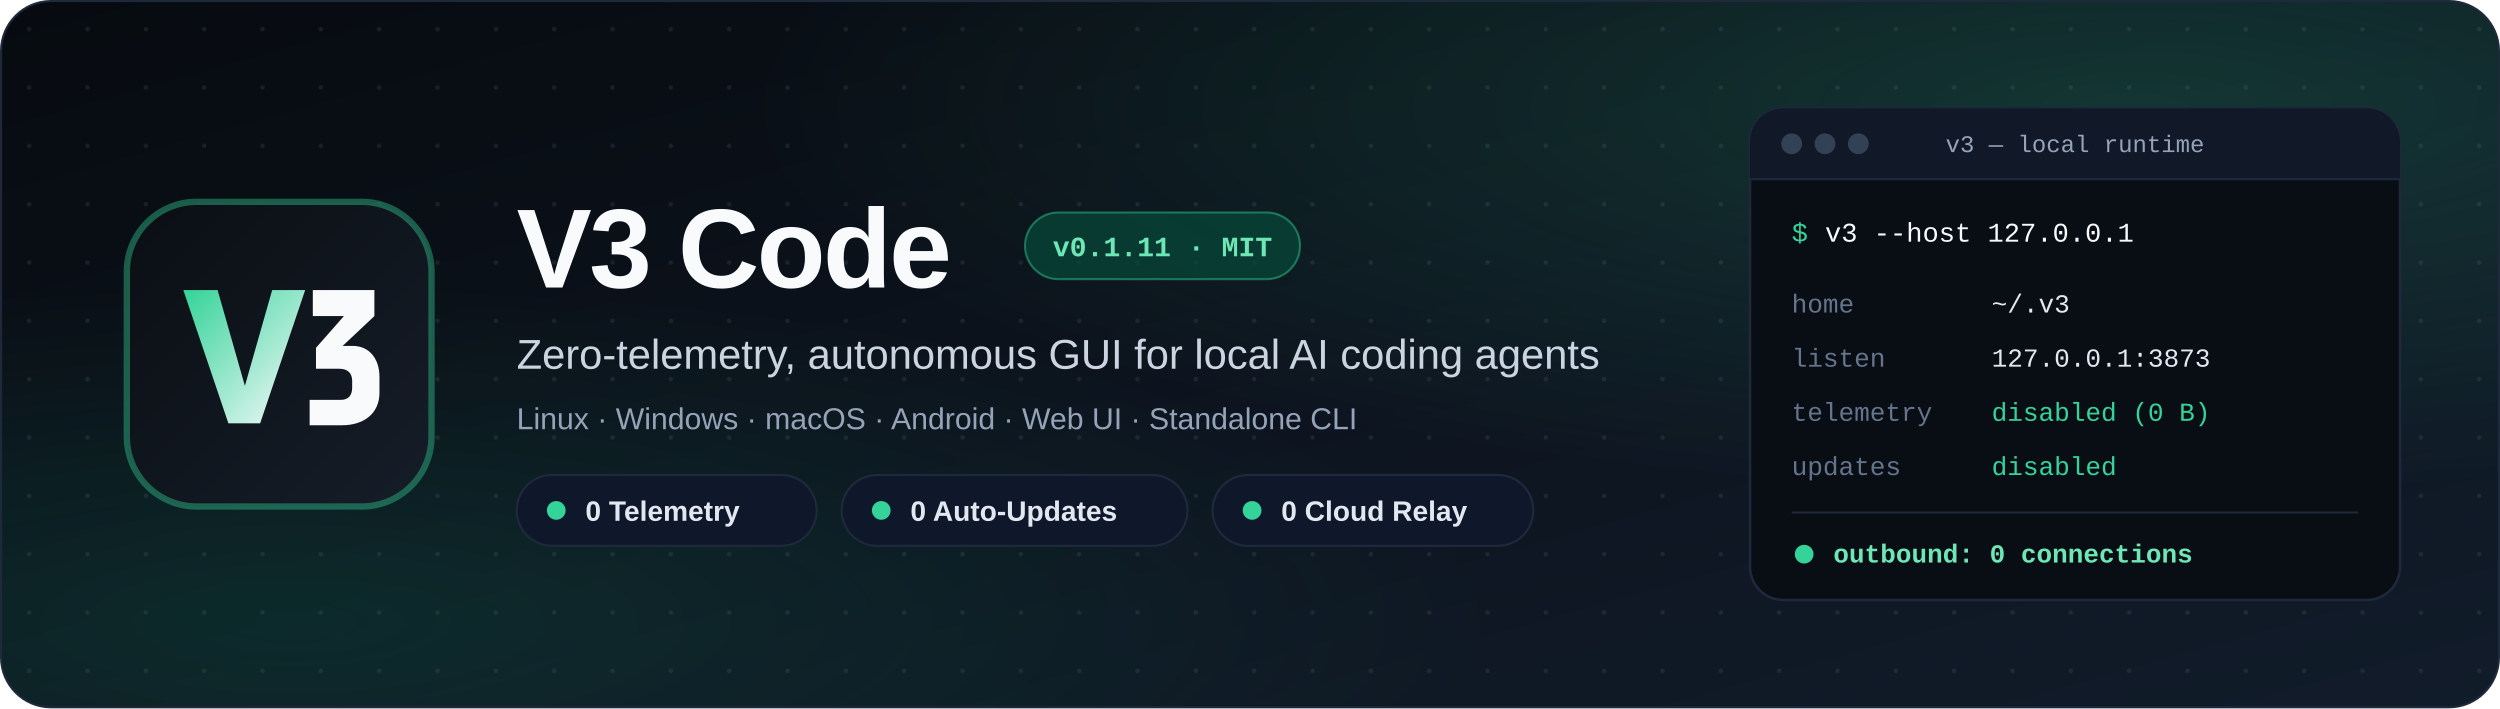
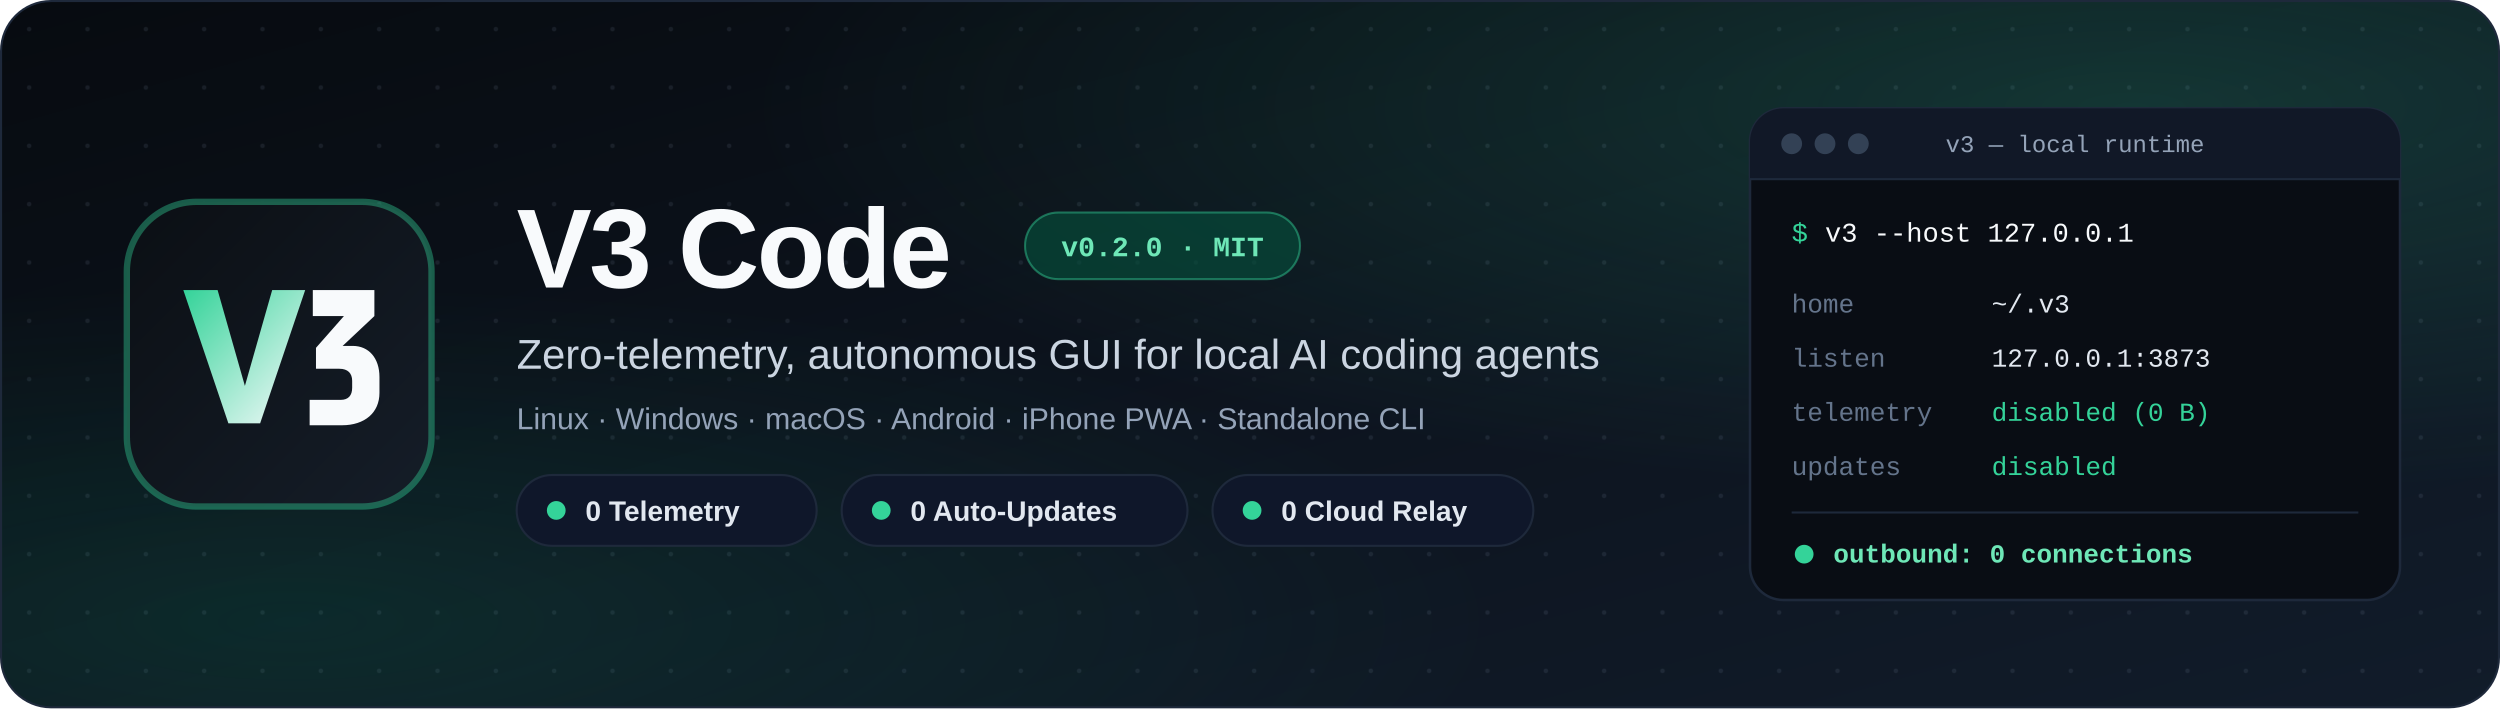
<svg xmlns="http://www.w3.org/2000/svg" viewBox="0 0 1200 340" width="1200" height="340" role="img" aria-label="V3 Code — Zero-telemetry, autonomous GUI for local AI coding agents">
  <defs>
    <linearGradient id="canvas-bg" x1="0%" y1="0%" x2="100%" y2="100%">
      <stop offset="0%" stop-color="#070B10" />
      <stop offset="55%" stop-color="#0D141F" />
      <stop offset="100%" stop-color="#111C2A" />
    </linearGradient>
    <radialGradient id="glow-tr" cx="85%" cy="15%" r="55%">
      <stop offset="0%" stop-color="#34D399" stop-opacity="0.18" />
      <stop offset="100%" stop-color="#34D399" stop-opacity="0" />
    </radialGradient>
    <radialGradient id="glow-bl" cx="12%" cy="88%" r="48%">
      <stop offset="0%" stop-color="#10B981" stop-opacity="0.14" />
      <stop offset="100%" stop-color="#10B981" stop-opacity="0" />
    </radialGradient>
    <linearGradient id="logo-bg" x1="0%" y1="0%" x2="100%" y2="100%">
      <stop offset="0%" stop-color="#0B0F14" />
      <stop offset="100%" stop-color="#151D28" />
    </linearGradient>
    <linearGradient id="logo-accent" x1="0%" y1="0%" x2="100%" y2="100%">
      <stop offset="0%" stop-color="#34D399" />
      <stop offset="100%" stop-color="#F8FAFC" />
    </linearGradient>
    <pattern id="dot-grid" width="28" height="28" patternUnits="userSpaceOnUse">
      <circle cx="14" cy="14" r="1.1" fill="#94A3B8" fill-opacity="0.12" />
    </pattern>
    <clipPath id="canvas-clip">
      <rect x="1" y="1" width="1198" height="338" rx="23.5" />
    </clipPath>
  </defs>
  <rect x="0.5" y="0.5" width="1199" height="339" rx="24" fill="url(#canvas-bg)" stroke="#1E293B" stroke-width="1" />
  <g clip-path="url(#canvas-clip)">
    <rect x="1" y="1" width="1198" height="338" fill="url(#dot-grid)" />
    <rect x="1" y="1" width="1198" height="338" fill="url(#glow-tr)" />
    <rect x="1" y="1" width="1198" height="338" fill="url(#glow-bl)" />
  </g>
  <g transform="translate(56, 92) scale(0.1523438)">
    <rect x="32" y="32" width="960" height="960" rx="220" fill="url(#logo-bg)" stroke="#34D399" stroke-opacity="0.4" stroke-width="20" />
    <path d="M210 310 L318 310 L404 612 L490 310 L594 310 L452 730 L352 730 Z" fill="url(#logo-accent)" />
    <path d="M618 310 L812 310 L812 392 L712 486 L744 486 C794 486 828 524 828 584 L828 634 C828 696 782 736 710 736 L608 736 L608 656 L706 656 C730 656 742 642 742 618 L742 596 C742 572 728 558 702 558 L628 558 L628 492 L716 392 L618 392 Z" fill="#F8FAFC" />
  </g>
  <text x="248" y="138" font-family="-apple-system, BlinkMacSystemFont, 'Segoe UI', 'Liberation Sans', Helvetica, Arial, sans-serif" font-size="54" font-weight="800" letter-spacing="-1.2" fill="#F8FAFC">V3 Code</text>
  <rect x="492" y="102" width="132" height="32" rx="16" fill="#064E3B" fill-opacity="0.65" stroke="#34D399" stroke-opacity="0.45" stroke-width="1" />
-   <text x="558" y="123" text-anchor="middle" font-family="ui-monospace, SFMono-Regular, Menlo, 'Liberation Mono', monospace" font-size="13.5" font-weight="600" fill="#6EE7B7">v0.1.11 · MIT</text>
+   <text x="558" y="123" text-anchor="middle" font-family="ui-monospace, SFMono-Regular, Menlo, 'Liberation Mono', monospace" font-size="13.5" font-weight="600" fill="#6EE7B7">v0.2.0 · MIT</text>
  <text x="248" y="177" font-family="-apple-system, BlinkMacSystemFont, 'Segoe UI', 'Liberation Sans', Helvetica, Arial, sans-serif" font-size="20" font-weight="500" fill="#CBD5E1">Zero-telemetry, autonomous GUI for local AI coding agents</text>
-   <text x="248" y="206" font-family="-apple-system, BlinkMacSystemFont, 'Segoe UI', 'Liberation Sans', Helvetica, Arial, sans-serif" font-size="14.5" font-weight="400" fill="#94A3B8">Linux · Windows · macOS · Android · Web UI · Standalone CLI</text>
+   <text x="248" y="206" font-family="-apple-system, BlinkMacSystemFont, 'Segoe UI', 'Liberation Sans', Helvetica, Arial, sans-serif" font-size="14.5" font-weight="400" fill="#94A3B8">Linux · Windows · macOS · Android · iPhone PWA · Standalone CLI</text>
  <g transform="translate(248, 228)">
    <rect x="0" y="0" width="144" height="34" rx="17" fill="#0F172A" stroke="#1E293B" stroke-width="1" />
    <circle cx="19" cy="17" r="4.5" fill="#34D399" />
    <text x="33" y="22" font-family="-apple-system, BlinkMacSystemFont, 'Segoe UI', 'Liberation Sans', sans-serif" font-size="13.5" font-weight="600" fill="#E2E8F0">0 Telemetry</text>
    <rect x="156" y="0" width="166" height="34" rx="17" fill="#0F172A" stroke="#1E293B" stroke-width="1" />
    <circle cx="175" cy="17" r="4.5" fill="#34D399" />
    <text x="189" y="22" font-family="-apple-system, BlinkMacSystemFont, 'Segoe UI', 'Liberation Sans', sans-serif" font-size="13.5" font-weight="600" fill="#E2E8F0">0 Auto-Updates</text>
    <rect x="334" y="0" width="154" height="34" rx="17" fill="#0F172A" stroke="#1E293B" stroke-width="1" />
    <circle cx="353" cy="17" r="4.5" fill="#34D399" />
    <text x="367" y="22" font-family="-apple-system, BlinkMacSystemFont, 'Segoe UI', 'Liberation Sans', sans-serif" font-size="13.5" font-weight="600" fill="#E2E8F0">0 Cloud Relay</text>
  </g>
  <g transform="translate(840, 52)">
    <rect x="0" y="0" width="312" height="236" rx="16" fill="#090D14" stroke="#1E293B" stroke-width="1.2" />
    <rect x="0" y="0" width="312" height="34" rx="16" fill="#111827" />
    <rect x="0" y="18" width="312" height="16" fill="#111827" />
    <line x1="0" y1="34" x2="312" y2="34" stroke="#1E293B" stroke-width="1" />
    <circle cx="20" cy="17" r="5" fill="#334155" />
    <circle cx="36" cy="17" r="5" fill="#334155" />
    <circle cx="52" cy="17" r="5" fill="#334155" />
    <text x="156" y="21" text-anchor="middle" font-family="ui-monospace, SFMono-Regular, Menlo, 'Liberation Mono', monospace" font-size="11.5" fill="#94A3B8">v3 — local runtime</text>
    <text x="20" y="64" font-family="ui-monospace, SFMono-Regular, Menlo, 'Liberation Mono', monospace" font-size="13" fill="#34D399">$</text>
    <text x="36" y="64" font-family="ui-monospace, SFMono-Regular, Menlo, 'Liberation Mono', monospace" font-size="13" fill="#F8FAFC">v3 --host 127.0.0.1</text>
    <text x="20" y="98" font-family="ui-monospace, SFMono-Regular, Menlo, 'Liberation Mono', monospace" font-size="12.5" fill="#64748B">home</text>
    <text x="116" y="98" font-family="ui-monospace, SFMono-Regular, Menlo, 'Liberation Mono', monospace" font-size="12.5" fill="#E2E8F0">~/.v3</text>
    <text x="20" y="124" font-family="ui-monospace, SFMono-Regular, Menlo, 'Liberation Mono', monospace" font-size="12.5" fill="#64748B">listen</text>
    <text x="116" y="124" font-family="ui-monospace, SFMono-Regular, Menlo, 'Liberation Mono', monospace" font-size="12.5" fill="#E2E8F0">127.0.0.1:3873</text>
    <text x="20" y="150" font-family="ui-monospace, SFMono-Regular, Menlo, 'Liberation Mono', monospace" font-size="12.5" fill="#64748B">telemetry</text>
    <text x="116" y="150" font-family="ui-monospace, SFMono-Regular, Menlo, 'Liberation Mono', monospace" font-size="12.5" fill="#34D399">disabled (0 B)</text>
    <text x="20" y="176" font-family="ui-monospace, SFMono-Regular, Menlo, 'Liberation Mono', monospace" font-size="12.5" fill="#64748B">updates</text>
    <text x="116" y="176" font-family="ui-monospace, SFMono-Regular, Menlo, 'Liberation Mono', monospace" font-size="12.5" fill="#34D399">disabled</text>
    <line x1="20" y1="194" x2="292" y2="194" stroke="#1E293B" stroke-width="1" />
    <circle cx="26" cy="214" r="4.5" fill="#34D399" />
    <text x="40" y="218" font-family="ui-monospace, SFMono-Regular, Menlo, 'Liberation Mono', monospace" font-size="12.5" font-weight="600" fill="#6EE7B7">outbound: 0 connections</text>
  </g>
</svg>
